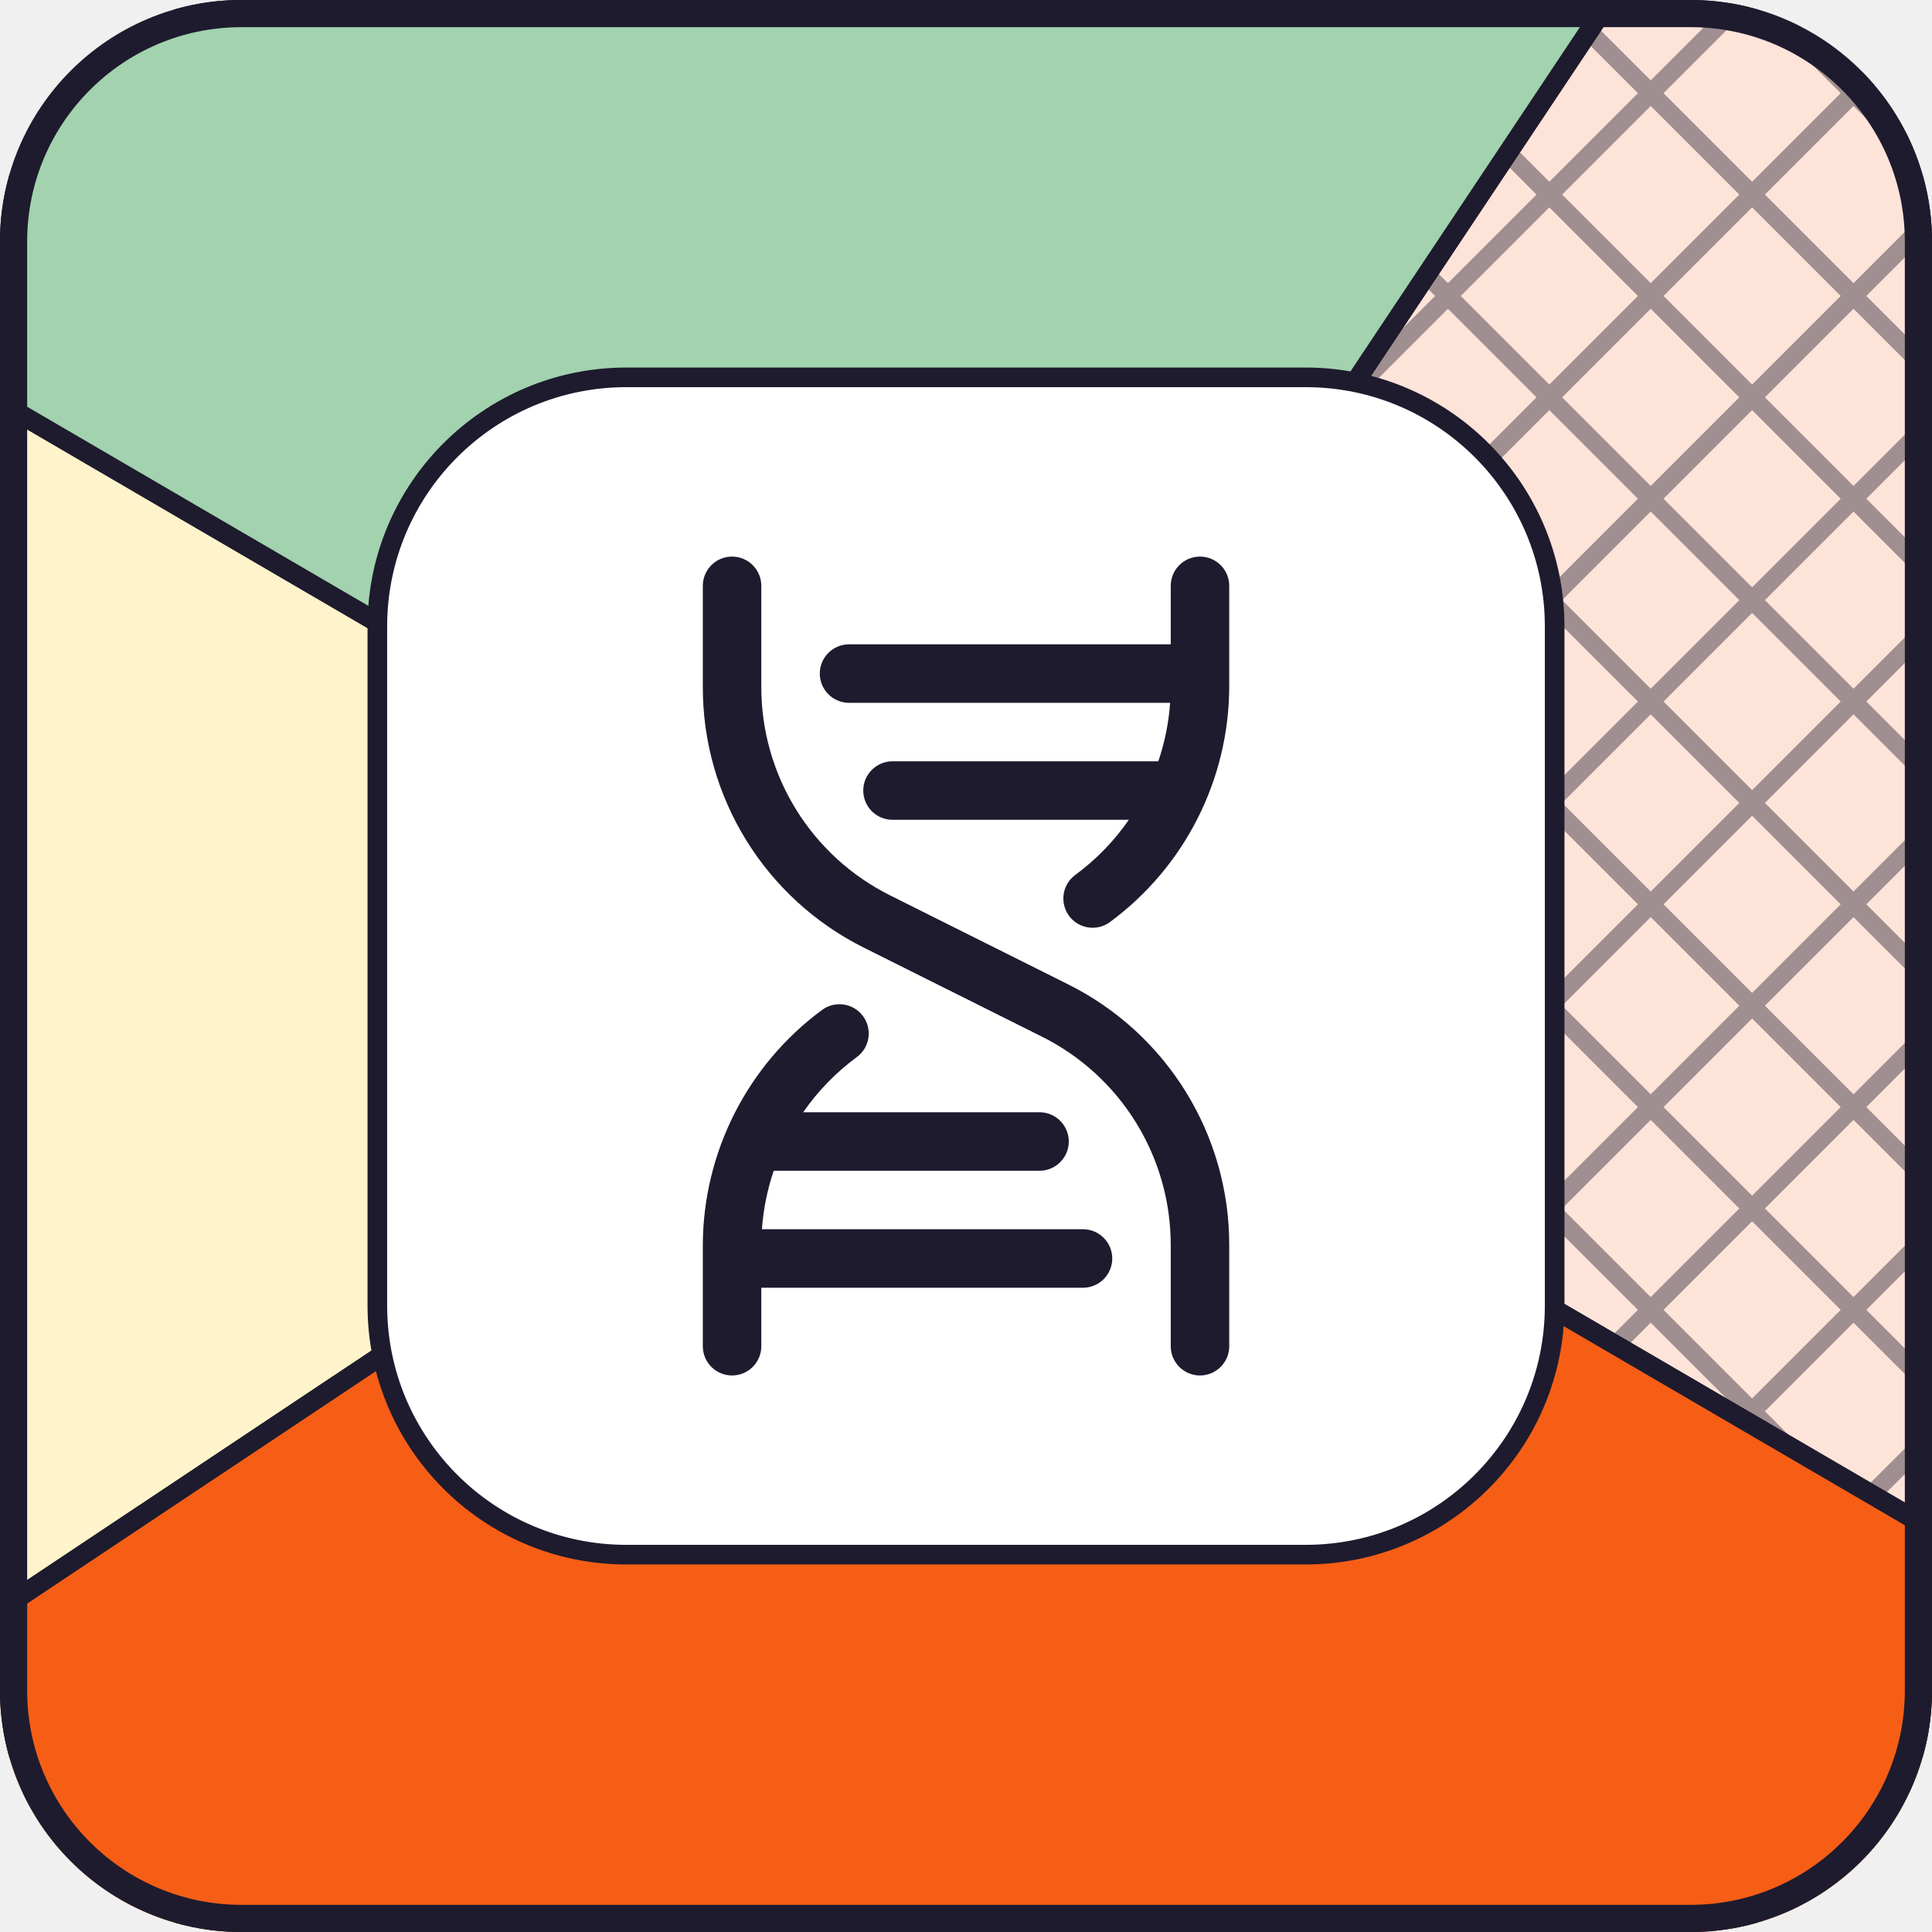
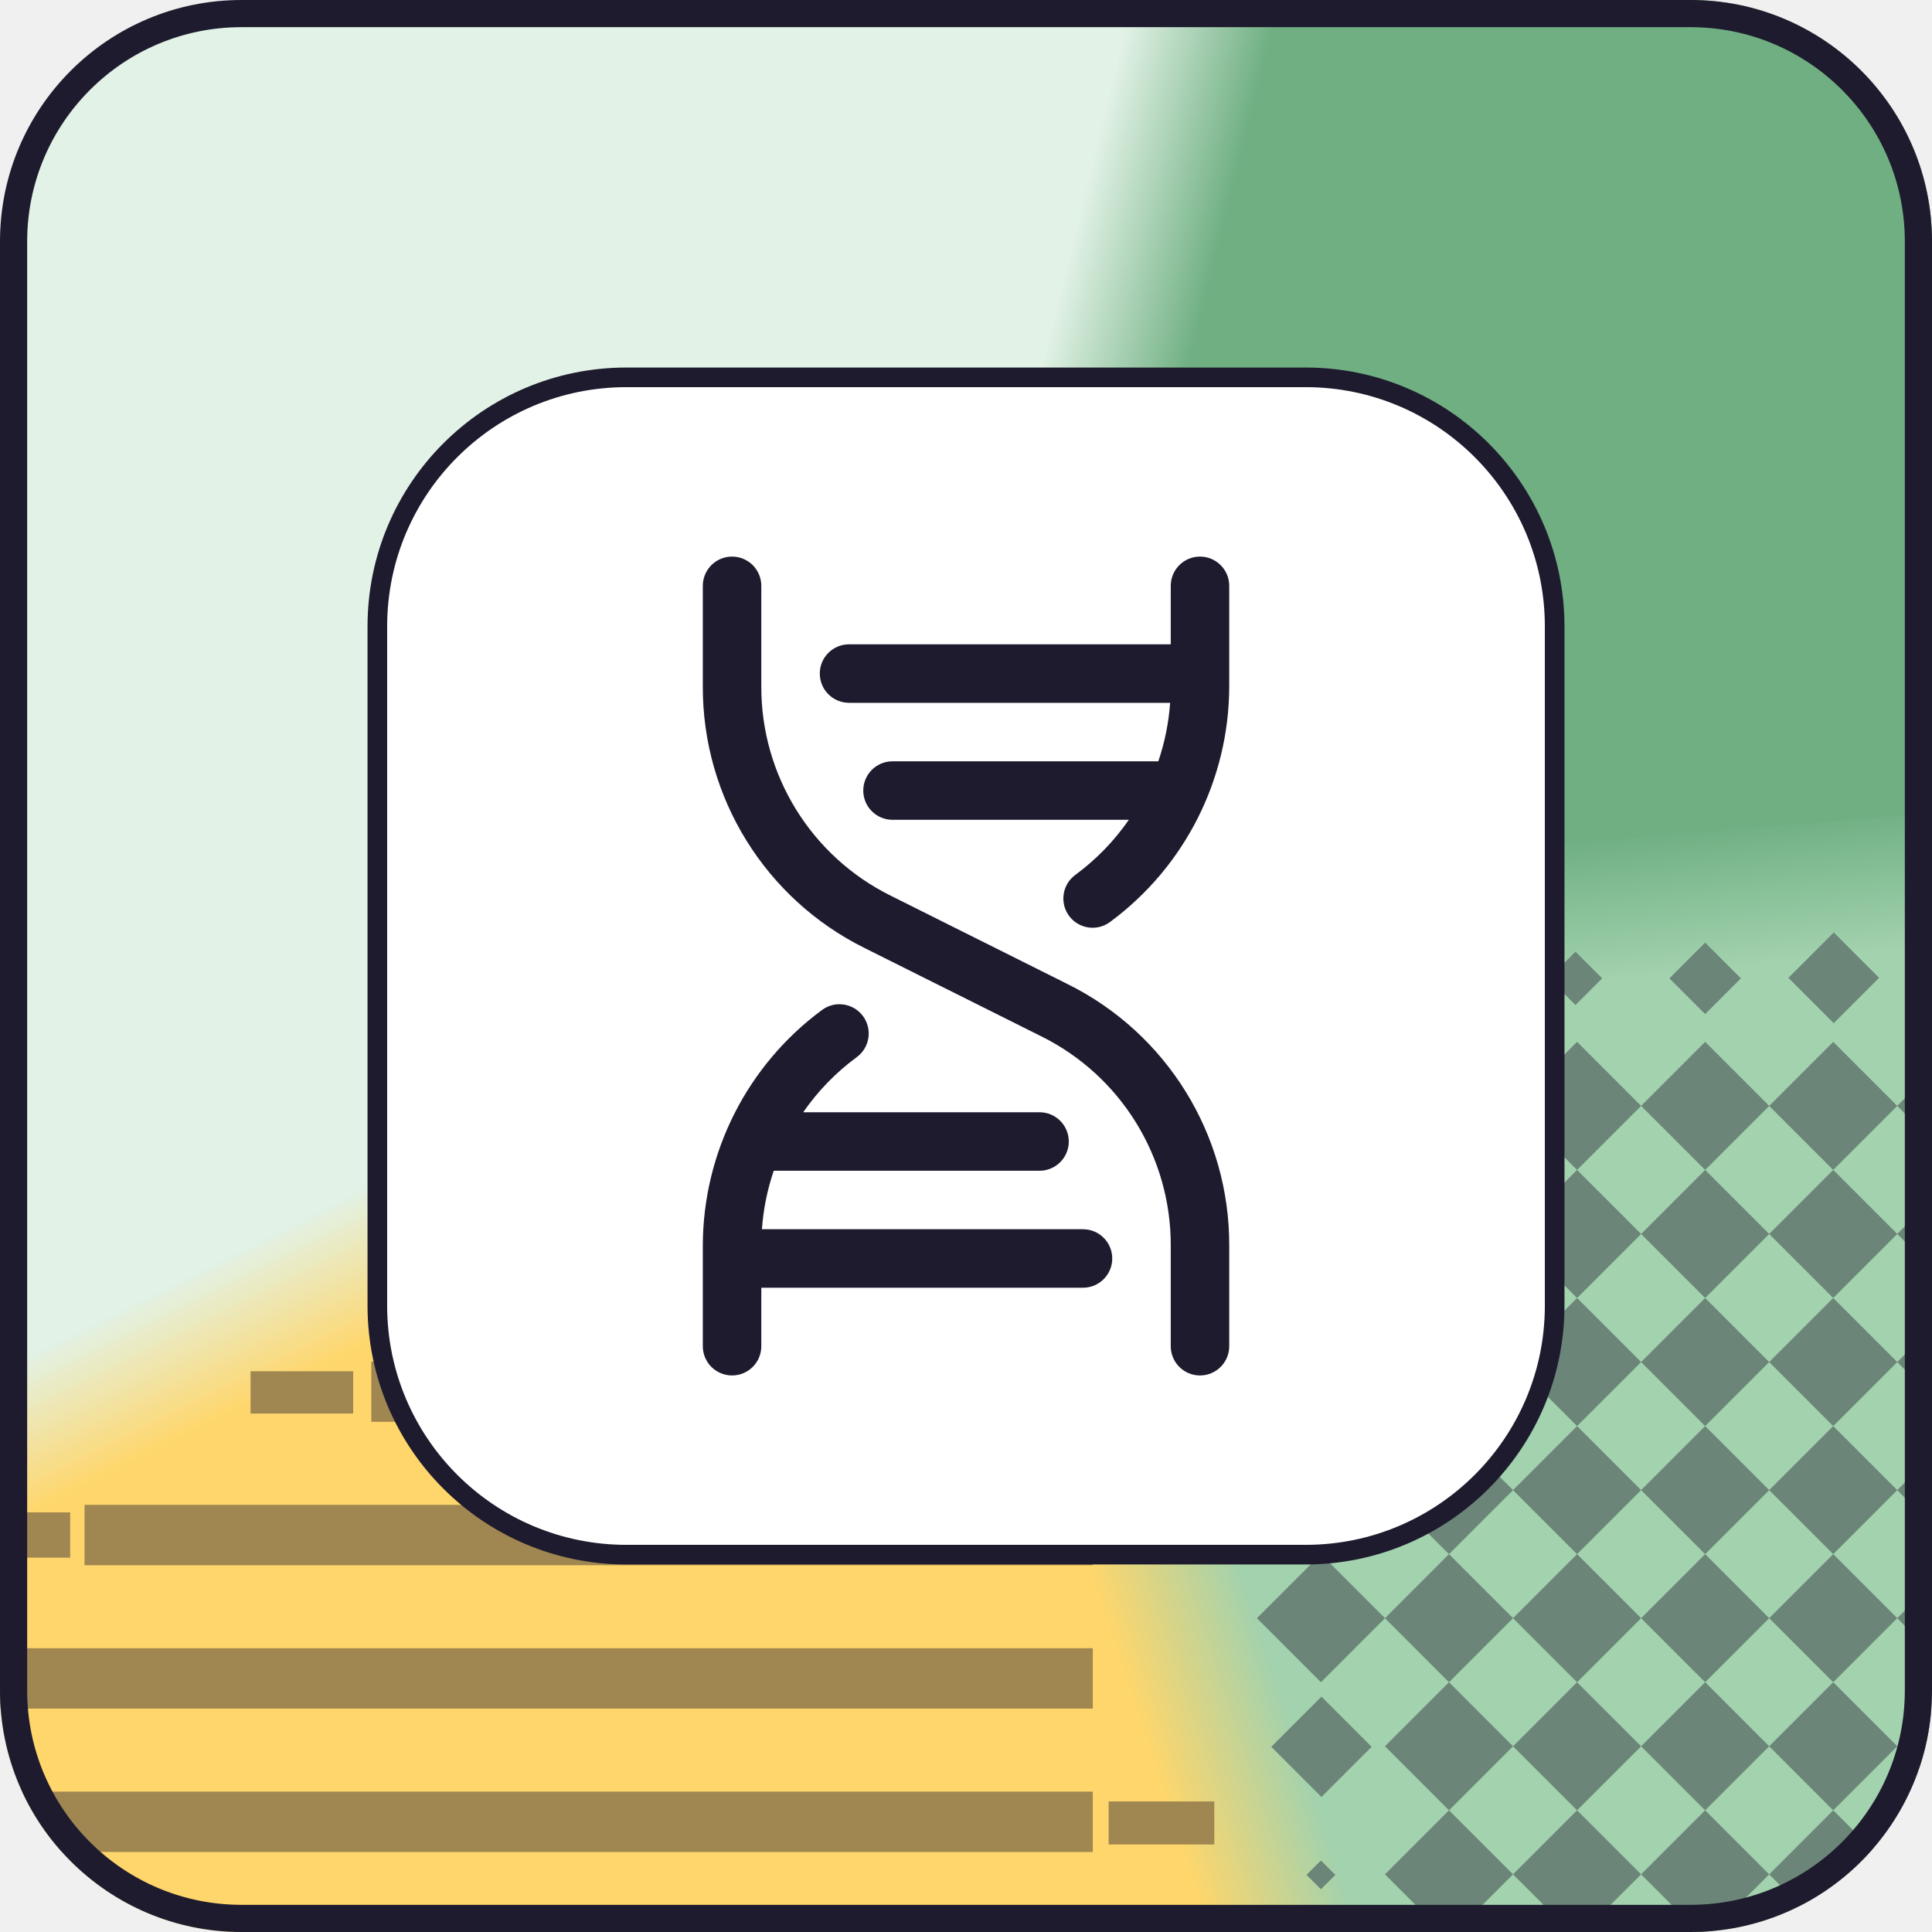
<svg xmlns="http://www.w3.org/2000/svg" viewBox="0 0 256 256" width="256" height="256" role="img">
  <defs>
-     <clipPath id="tp0">
-       <path d="M128 128L213.3 0L256 0L256 202.7Z" />
-     </clipPath>
+     <linearGradient id="tg0" gradientUnits="userSpaceOnUse" x1="134.7" y1="61.7" x2="153.3" y2="66.3">
+       <stop offset="0" stop-color="#E2F2E6" />
+       <stop offset="1" stop-color="#6FAF82" />
+     </linearGradient>
+     <linearGradient id="tg1" gradientUnits="userSpaceOnUse" x1="191" y1="113" x2="193" y2="132">
+       <stop offset="0" stop-color="#6FAF82" />
+       <stop offset="1" stop-color="#A2D2AE" />
+     </linearGradient>
+     <linearGradient id="tg2" gradientUnits="userSpaceOnUse" x1="158.4" y1="189" x2="140" y2="195">
+       <stop offset="0" stop-color="#A2D2AE" />
+       <stop offset="1" stop-color="#FFD66B" />
+     </linearGradient>
+     <linearGradient id="tg3" gradientUnits="userSpaceOnUse" x1="68.3" y1="168.6" x2="59.7" y2="151.4">
+       <stop offset="0" stop-color="#FFD66B" />
+       <stop offset="1" stop-color="#E2F2E6" />
+     </linearGradient>
    <clipPath id="tf">
      <rect width="256" height="256" rx="32.0" />
    </clipPath>
  </defs>
  <g clip-path="url(#tf)">
-     <path d="M128 128L213.3 0L256 0L256 202.7Z" fill="#FEE3D8" />
-     <g clip-path="url(#tp0)">
-       <g transform="rotate(45 192 101.3)">
-         <path d="M53 -37.5V240M72 -37.5V240M91 -37.5V240M110 -37.5V240M129 -37.5V240M148 -37.5V240M167 -37.5V240M186 -37.5V240M205 -37.5V240M224 -37.5V240M243 -37.5V240M262 -37.5V240M281 -37.5V240M300 -37.5V240M319 -37.5V240M53 -37.5H331M53 -18.5H331M53 0.5H331M53 19.5H331M53 38.5H331M53 57.5H331M53 76.5H331M53 95.5H331M53 114.5H331M53 133.5H331M53 152.5H331M53 171.5H331M53 190.5H331M53 209.5H331M53 228.5H331" fill="none" stroke="#A08F91" stroke-width="2.4" stroke-linecap="round" />
-       </g>
+     <path d="M128 128L160 0L256 0L256 117.3Z" fill="#6FAF82" />
+     <path d="M128 128L256 117.3L256 256L170.7 256Z" fill="#A2D2AE" />
+     <path d="M128 128L170.7 256L0 256L0 192Z" fill="#FFD66B" />
+     <path d="M128 128L0 192L0 0L160 0Z" fill="#E2F2E6" />
+     <path d="M118.7 125.7L153 -11.6L171.6 -7L137.3 130.3Z" fill="url(#tg0)" />
+     <path d="M127 118.4L265 107L266.4 126L129 137.6Z" fill="url(#tg1)" />
+     <path d="M137 125L183 262L164.6 268L119 131Z" fill="url(#tg2)" />
+     <path d="M132.3 136.6L-4.3 205L-13 187.7L123.7 119.4Z" fill="url(#tg3)" />
+     <g transform="rotate(45 192 186.7)">
+       <path d="M183.4 106l8.5 0l0 8.5l-8.5 0ZM194.5 93l10.4 0l0 10.4l-10.4 0ZM205.6 104.3l12 0l0 12l-12 0ZM161 132l5 0l0 5l-5 0ZM172.3 119l6.7 0l0 6.7l-6.7 0ZM181.6 128.3l12 0l0 12l-12 0ZM193.6 116.3l12 0l0 12l-12 0ZM205.6 128.3l12 0l0 12l-12 0ZM217.6 116.3l12 0l0 12l-12 0ZM229.6 128.3l12 0l0 12l-12 0ZM150 145l3 0l0 3l-3 0ZM157.6 152.3l12 0l0 12l-12 0ZM169.6 140.3l12 0l0 12l-12 0ZM181.6 152.3l12 0l0 12l-12 0ZM193.6 140.3l12 0l0 12l-12 0ZM205.6 152.3l12 0l0 12l-12 0ZM217.6 140.3l12 0l0 12l-12 0ZM229.6 152.3l12 0l0 12l-12 0ZM241.6 140.3l12 0l0 12l-12 0ZM253.6 152.3l12 0l0 12l-12 0ZM169.6 164.3l12 0l0 12l-12 0ZM181.6 176.3l12 0l0 12l-12 0ZM193.6 164.3l12 0l0 12l-12 0ZM205.6 176.3l12 0l0 12l-12 0ZM217.6 164.3l12 0l0 12l-12 0ZM229.6 176.3l12 0l0 12l-12 0ZM241.6 164.3l12 0l0 12l-12 0ZM253.6 176.3l12 0l0 12l-12 0ZM265.6 164.3l12 0l0 12l-12 0ZM277.6 176.3l12 0l0 12l-12 0ZM169.6 188.3l12 0l0 12l-12 0ZM181.6 200.3l12 0l0 12l-12 0ZM193.6 188.3l12 0l0 12l-12 0ZM205.6 200.3l12 0l0 12l-12 0ZM217.6 188.3l12 0l0 12l-12 0ZM229.6 200.3l12 0l0 12l-12 0ZM241.6 188.3l12 0l0 12l-12 0ZM253.6 200.3l12 0l0 12l-12 0ZM265.6 188.3l12 0l0 12l-12 0ZM277.6 200.3l12 0l0 12l-12 0ZM289.6 188.3l12 0l0 12l-12 0ZM174.3 217l2.7 0l0 2.7l-2.7 0ZM193.6 212.3l12 0l0 12l-12 0ZM207 225.6l9.4 0l0 9.4l-9.4 0ZM217.6 212.3l12 0l0 12l-12 0ZM229.6 224.3l12 0l0 12l-12 0ZM241.6 212.3l12 0l0 12l-12 0ZM253.6 224.3l12 0l0 12l-12 0ZM265.6 212.3l12 0l0 12l-12 0ZM222.3 241l2.7 0l0 2.7l-2.7 0ZM232 250.6l7.5 0l0 7.5l-7.5 0ZM241.6 236.3l12 0l0 12l-12 0Z" fill="#6B8578" />
    </g>
-     <path d="M128 128L213.3 0L256 0L256 202.7Z" fill="none" stroke="#1E1B2E" stroke-width="2.6" stroke-linejoin="round" />
-     <path d="M128 128L256 202.7L256 256L0 256L0 213.3Z" fill="#F65E16" />
-     <path d="M128 128L256 202.7L256 256L0 256L0 213.3Z" fill="none" stroke="#1E1B2E" stroke-width="2.6" stroke-linejoin="round" />
-     <path d="M128 128L0 213.3L0 53.3Z" fill="#FFF3CC" />
-     <path d="M128 128L0 213.3L0 53.3Z" fill="none" stroke="#1E1B2E" stroke-width="2.6" stroke-linejoin="round" />
-     <path d="M128 128L0 53.3L0 0L213.3 0Z" fill="#A2D2AE" />
-     <path d="M128 128L0 53.3L0 0L213.3 0Z" fill="none" stroke="#1E1B2E" stroke-width="2.6" stroke-linejoin="round" />
+     <g transform="rotate(90 85.3 192)">
+       <path d="M132 116.4l5.7 0l0 14l-5.7 0ZM149.7 113.5l8 0l0 19.6l-8 0ZM92.7 132.5l8 0l0 19.6l-8 0ZM111.7 132.5l8 0l0 19.6l-8 0ZM130.7 132.5l8 0l0 19.6l-8 0ZM149.7 132.5l8 0l0 19.6l-8 0ZM92.7 151.5l8 0l0 19.6l-8 0ZM111.7 151.5l8 0l0 19.6l-8 0ZM130.7 151.5l8 0l0 19.6l-8 0ZM149.7 151.5l8 0l0 19.6l-8 0ZM73.7 170.5l8 0l0 19.6l-8 0ZM92.7 170.5l8 0l0 19.6l-8 0ZM111.7 170.5l8 0l0 19.6l-8 0ZM130.7 170.5l8 0l0 19.6l-8 0ZM149.7 170.5l8 0l0 19.6l-8 0ZM56 192.5l5.6 0l0 13.6l-5.6 0ZM73.7 189.5l8 0l0 19.6l-8 0ZM92.7 189.5l8 0l0 19.6l-8 0ZM111.7 189.5l8 0l0 19.6l-8 0ZM130.7 189.5l8 0l0 19.6l-8 0ZM149.7 189.5l8 0l0 19.6l-8 0ZM73.7 208.5l8 0l0 19.6l-8 0ZM92.7 208.5l8 0l0 19.6l-8 0ZM111.7 208.5l8 0l0 19.6l-8 0ZM130.7 208.5l8 0l0 19.6l-8 0ZM149.7 208.5l8 0l0 19.6l-8 0ZM75 230.5l5.6 0l0 13.6l-5.6 0ZM92.7 227.5l8 0l0 19.6l-8 0ZM111.7 227.5l8 0l0 19.6l-8 0ZM130.7 227.5l8 0l0 19.6l-8 0ZM149.7 227.5l8 0l0 19.6l-8 0ZM92.7 246.5l8 0l0 19.6l-8 0ZM111.7 246.5l8 0l0 19.6l-8 0ZM130.7 246.5l8 0l0 19.6l-8 0ZM149.7 246.5l8 0l0 19.6l-8 0ZM93.7 268l6 0l0 14.6l-6 0ZM111.7 265.5l8 0l0 19.6l-8 0ZM130.7 265.5l8 0l0 19.6l-8 0ZM149.7 265.5l8 0l0 19.6l-8 0Z" fill="#A08751" />
+     </g>
  </g>
  <rect x="50" y="50" width="156" height="156" rx="33" fill="#FFFFFF" stroke="#1E1B2E" stroke-width="2.6" stroke-linejoin="round" />
  <g transform="translate(66 66) scale(0.4844)">
    <path d="M200,204.5V232a8,8,0,0,1-16,0V204.5a63.67,63.67,0,0,0-35.38-57.25l-48.4-24.19A79.58,79.58,0,0,1,56,51.5V24a8,8,0,0,1,16,0V51.5a63.67,63.67,0,0,0,35.38,57.25l48.4,24.19A79.58,79.58,0,0,1,200,204.5ZM160,200H72.17a63.59,63.59,0,0,1,3.23-16h72.71a8,8,0,0,0,0-16H83.46a63.71,63.71,0,0,1,14.65-15.08A8,8,0,1,0,88.64,140,80.27,80.27,0,0,0,56,204.5V232a8,8,0,0,0,16,0V216h88a8,8,0,0,0,0-16ZM192,16a8,8,0,0,0-8,8V40H96a8,8,0,0,0,0,16h87.83a63.59,63.59,0,0,1-3.23,16H107.89a8,8,0,1,0,0,16h64.65a63.71,63.71,0,0,1-14.65,15.08,8,8,0,0,0,9.47,12.9A80.27,80.27,0,0,0,200,51.5V24A8,8,0,0,0,192,16Z" fill="#1E1B2E" />
  </g>
  <rect x="1.8" y="1.8" width="252.4" height="252.4" rx="30.2" fill="none" stroke="#1E1B2E" stroke-width="3.6" />
</svg>
